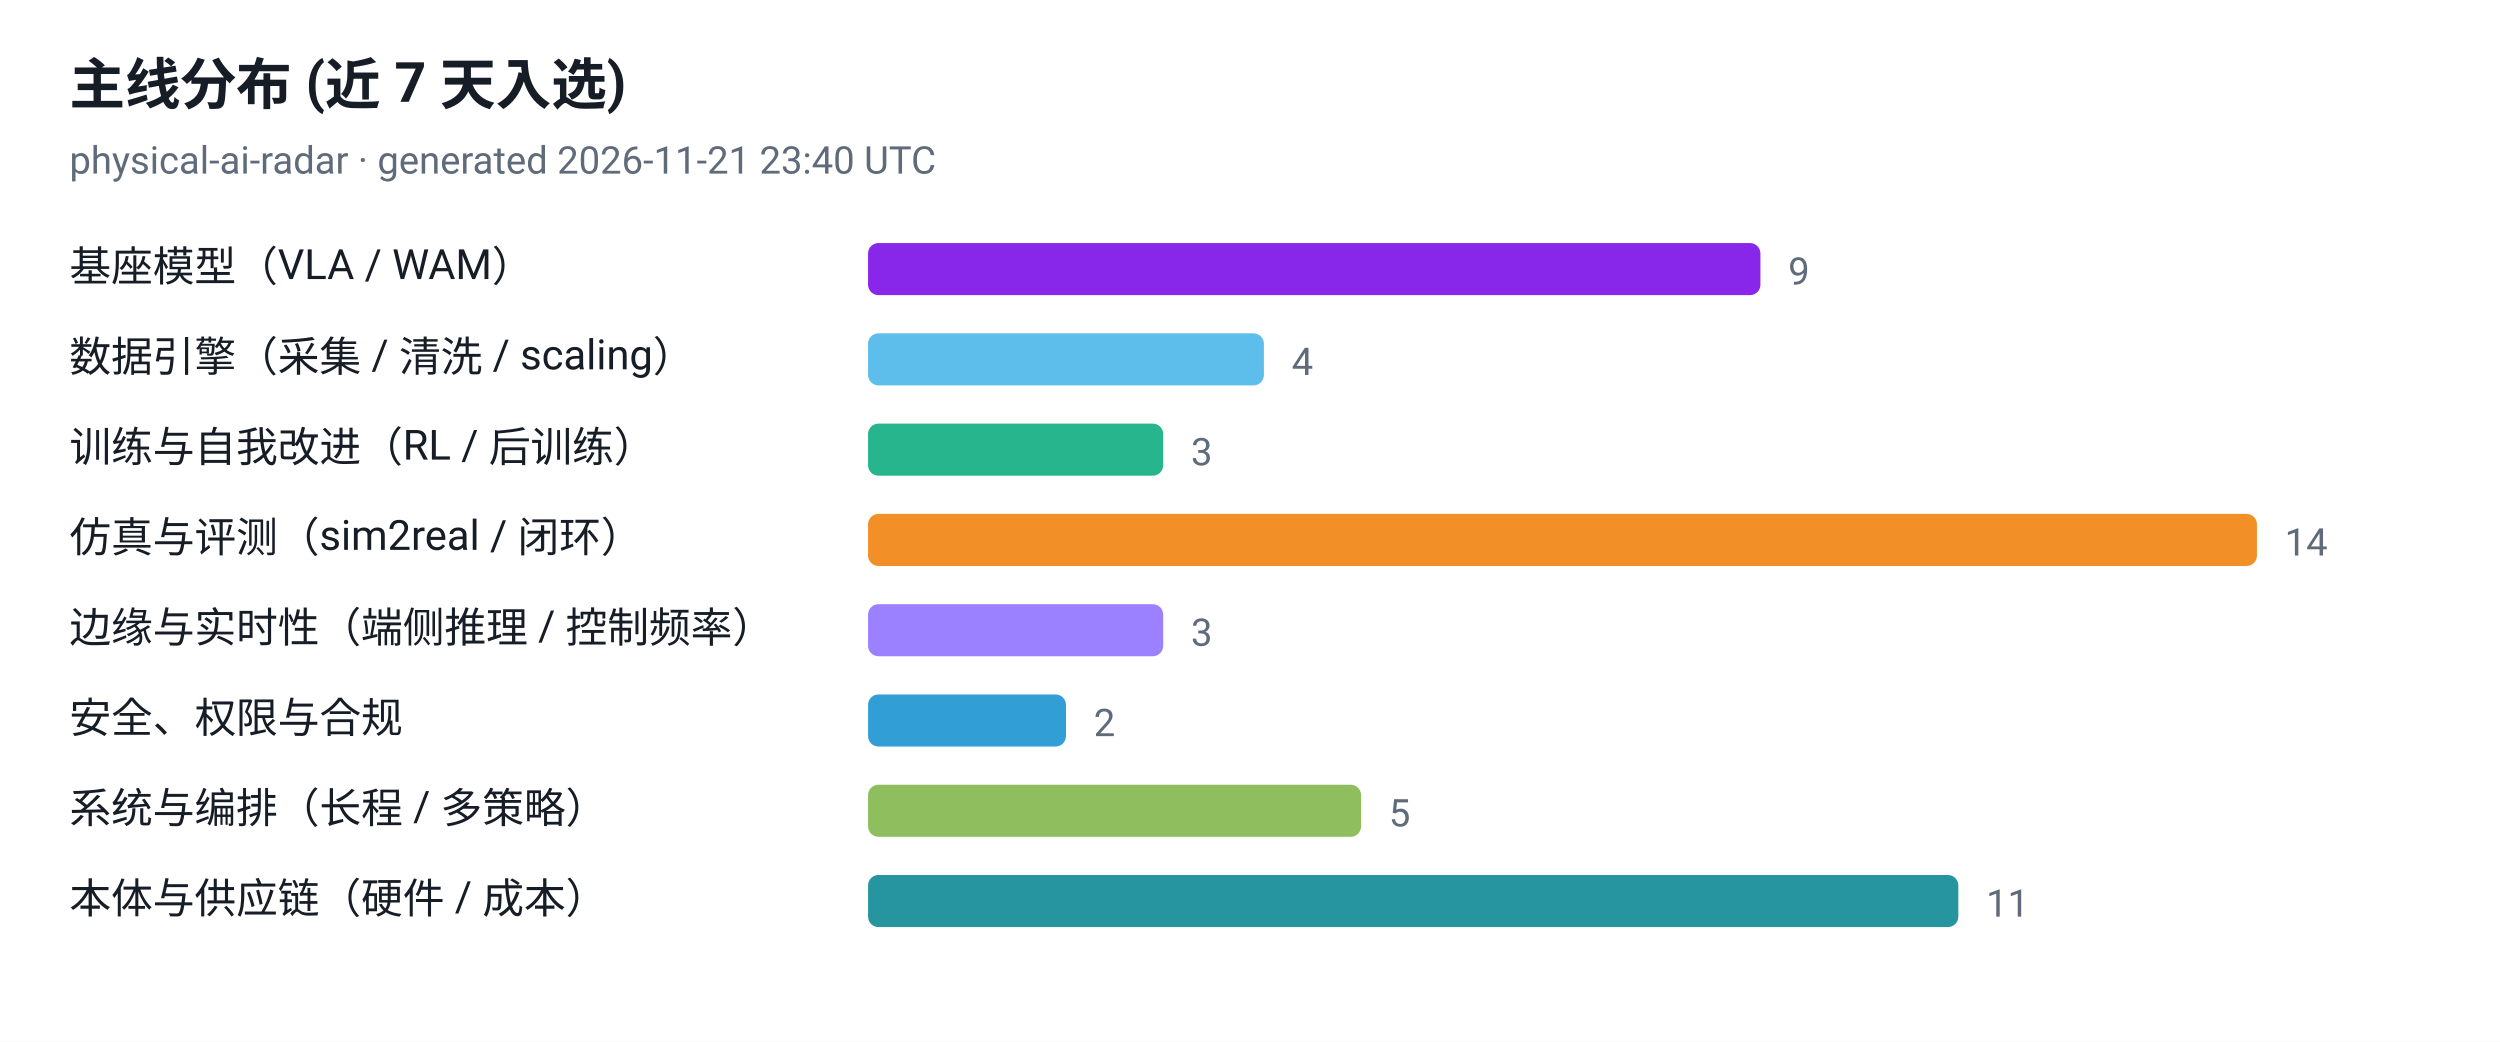
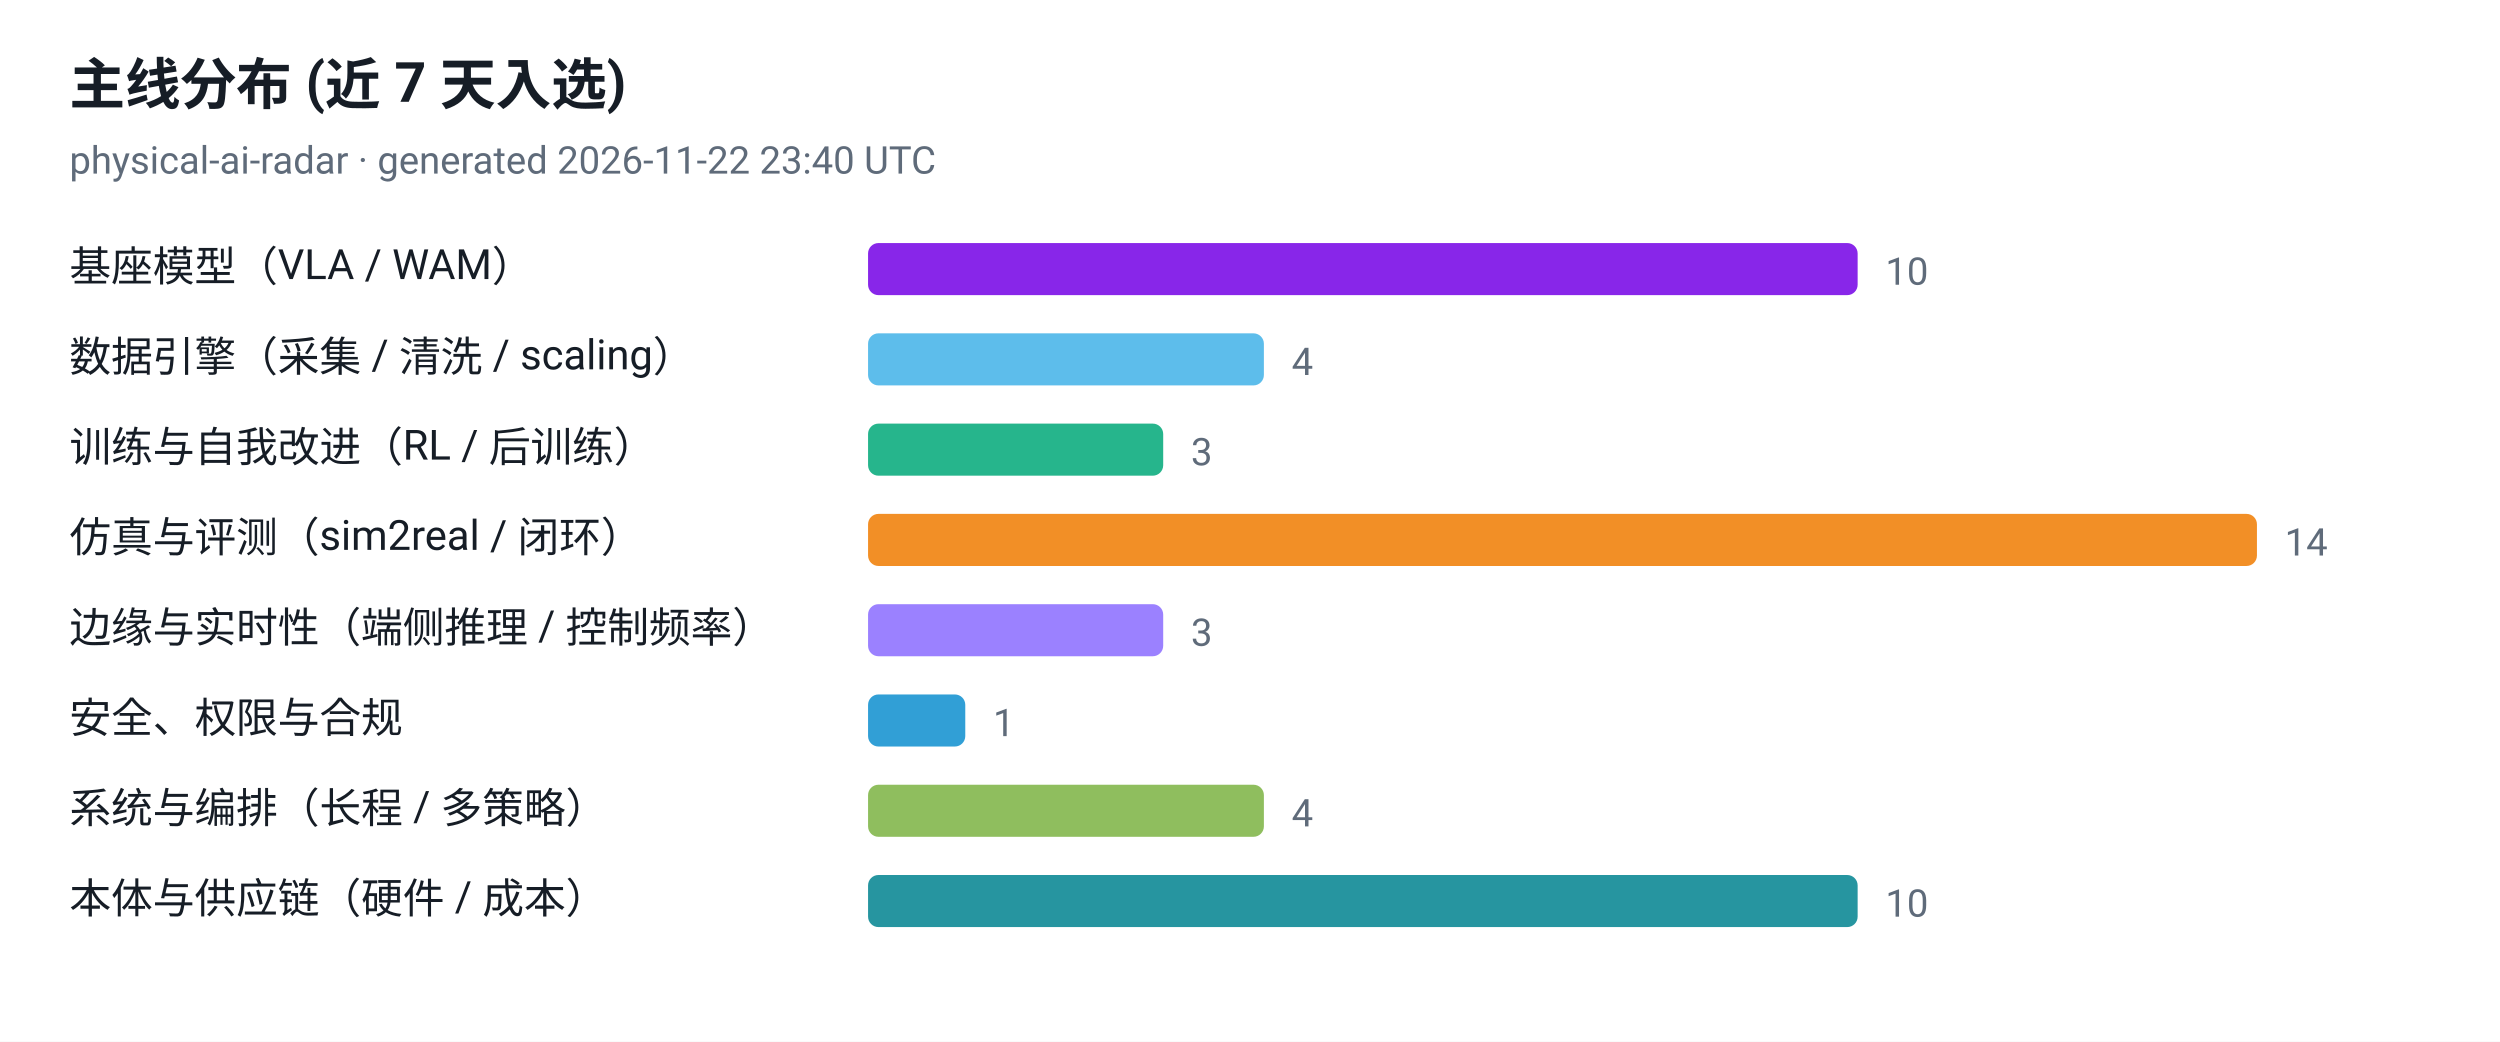
<svg xmlns="http://www.w3.org/2000/svg" viewBox="0 0 720 300" width="720" height="300" role="img" aria-label="主线分布 (近 7 天入选)">
  <style>
  .plate { fill: #ffffff }
  .ink { fill: #161d26 }
  .muted { fill: #5f6b7a }
  .grid { stroke: #e3e9ef }
  @media (prefers-color-scheme: dark) {
    .plate { fill: #0d1117 }
    .ink { fill: #e6edf3 }
    .muted { fill: #8b949e }
    .grid { stroke: #30363d }
  }
</style>
  <rect class="plate" width="720" height="300" />
  <text x="20" y="30" font-family="ui-sans-serif, -apple-system, 'Segoe UI', Roboto, Helvetica, Arial, sans-serif" font-size="16" font-weight="700" class="ink">主线分布 (近 7 天入选)</text>
-   <text x="20" y="50" font-family="ui-sans-serif, -apple-system, 'Segoe UI', Roboto, Helvetica, Arial, sans-serif" font-size="11" class="muted">physical-ai-radar · generated 2026-11-21 23:40 UTC</text>
+   <text x="20" y="50" font-family="ui-sans-serif, -apple-system, 'Segoe UI', Roboto, Helvetica, Arial, sans-serif" font-size="11" class="muted">physical-ai-radar · generated 2026-11-22 23:40 UTC</text>
  <text x="20" y="81" font-family="ui-sans-serif, -apple-system, 'Segoe UI', Roboto, Helvetica, Arial, sans-serif" font-size="12" class="ink">基座模型（VLA / WAM）</text>
-   <rect x="250" y="70" width="257" height="15" rx="3" fill="#7300e5" fill-opacity="0.85" />
-   <text x="515" y="82" font-family="ui-sans-serif, -apple-system, 'Segoe UI', Roboto, Helvetica, Arial, sans-serif" font-size="11" class="muted">9</text>
+   <rect x="250" y="70" width="285" height="15" rx="3" fill="#7300e5" fill-opacity="0.85" />
+   <text x="543" y="82" font-family="ui-sans-serif, -apple-system, 'Segoe UI', Roboto, Helvetica, Arial, sans-serif" font-size="11" class="muted">10</text>
  <text x="20" y="107" font-family="ui-sans-serif, -apple-system, 'Segoe UI', Roboto, Helvetica, Arial, sans-serif" font-size="12" class="ink">数据引擎（采集 / 清洗 / scaling）</text>
  <rect x="250" y="96" width="114" height="15" rx="3" fill="#41b1e8" fill-opacity="0.85" />
  <text x="372" y="108" font-family="ui-sans-serif, -apple-system, 'Segoe UI', Roboto, Helvetica, Arial, sans-serif" font-size="11" class="muted">4</text>
  <text x="20" y="133" font-family="ui-sans-serif, -apple-system, 'Segoe UI', Roboto, Helvetica, Arial, sans-serif" font-size="12" class="ink">训练与自我改进（RL / 后训练）</text>
  <rect x="250" y="122" width="85" height="15" rx="3" fill="#00a878" fill-opacity="0.85" />
  <text x="343" y="134" font-family="ui-sans-serif, -apple-system, 'Segoe UI', Roboto, Helvetica, Arial, sans-serif" font-size="11" class="muted">3</text>
  <text x="20" y="159" font-family="ui-sans-serif, -apple-system, 'Segoe UI', Roboto, Helvetica, Arial, sans-serif" font-size="12" class="ink">仿真与评测（sim2real / 闭环）</text>
  <rect x="250" y="148" width="400" height="15" rx="3" fill="#f07c00" fill-opacity="0.85" />
  <text x="658" y="160" font-family="ui-sans-serif, -apple-system, 'Segoe UI', Roboto, Helvetica, Arial, sans-serif" font-size="11" class="muted">14</text>
  <text x="20" y="185" font-family="ui-sans-serif, -apple-system, 'Segoe UI', Roboto, Helvetica, Arial, sans-serif" font-size="12" class="ink">边缘与实时性（端侧推理 / 控制频率）</text>
  <rect x="250" y="174" width="85" height="15" rx="3" fill="#8a6bff" fill-opacity="0.85" />
  <text x="343" y="186" font-family="ui-sans-serif, -apple-system, 'Segoe UI', Roboto, Helvetica, Arial, sans-serif" font-size="11" class="muted">3</text>
  <text x="20" y="211" font-family="ui-sans-serif, -apple-system, 'Segoe UI', Roboto, Helvetica, Arial, sans-serif" font-size="12" class="ink">安全、权限与合规</text>
-   <rect x="250" y="200" width="57" height="15" rx="3" fill="#0d8ecf" fill-opacity="0.85" />
-   <text x="315" y="212" font-family="ui-sans-serif, -apple-system, 'Segoe UI', Roboto, Helvetica, Arial, sans-serif" font-size="11" class="muted">2</text>
+   <rect x="250" y="200" width="28" height="15" rx="3" fill="#0d8ecf" fill-opacity="0.85" />
+   <text x="286" y="212" font-family="ui-sans-serif, -apple-system, 'Segoe UI', Roboto, Helvetica, Arial, sans-serif" font-size="11" class="muted">1</text>
  <text x="20" y="237" font-family="ui-sans-serif, -apple-system, 'Segoe UI', Roboto, Helvetica, Arial, sans-serif" font-size="12" class="ink">系统与编排（长程 / 多策略）</text>
-   <rect x="250" y="226" width="142" height="15" rx="3" fill="#7cb342" fill-opacity="0.85" />
-   <text x="400" y="238" font-family="ui-sans-serif, -apple-system, 'Segoe UI', Roboto, Helvetica, Arial, sans-serif" font-size="11" class="muted">5</text>
+   <rect x="250" y="226" width="114" height="15" rx="3" fill="#7cb342" fill-opacity="0.85" />
+   <text x="372" y="238" font-family="ui-sans-serif, -apple-system, 'Segoe UI', Roboto, Helvetica, Arial, sans-serif" font-size="11" class="muted">4</text>
  <text x="20" y="263" font-family="ui-sans-serif, -apple-system, 'Segoe UI', Roboto, Helvetica, Arial, sans-serif" font-size="12" class="ink">本体与供应链（硬件 / 成本）</text>
-   <rect x="250" y="252" width="314" height="15" rx="3" fill="#00838f" fill-opacity="0.85" />
-   <text x="572" y="264" font-family="ui-sans-serif, -apple-system, 'Segoe UI', Roboto, Helvetica, Arial, sans-serif" font-size="11" class="muted">11</text>
+   <rect x="250" y="252" width="285" height="15" rx="3" fill="#00838f" fill-opacity="0.85" />
+   <text x="543" y="264" font-family="ui-sans-serif, -apple-system, 'Segoe UI', Roboto, Helvetica, Arial, sans-serif" font-size="11" class="muted">10</text>
</svg>
